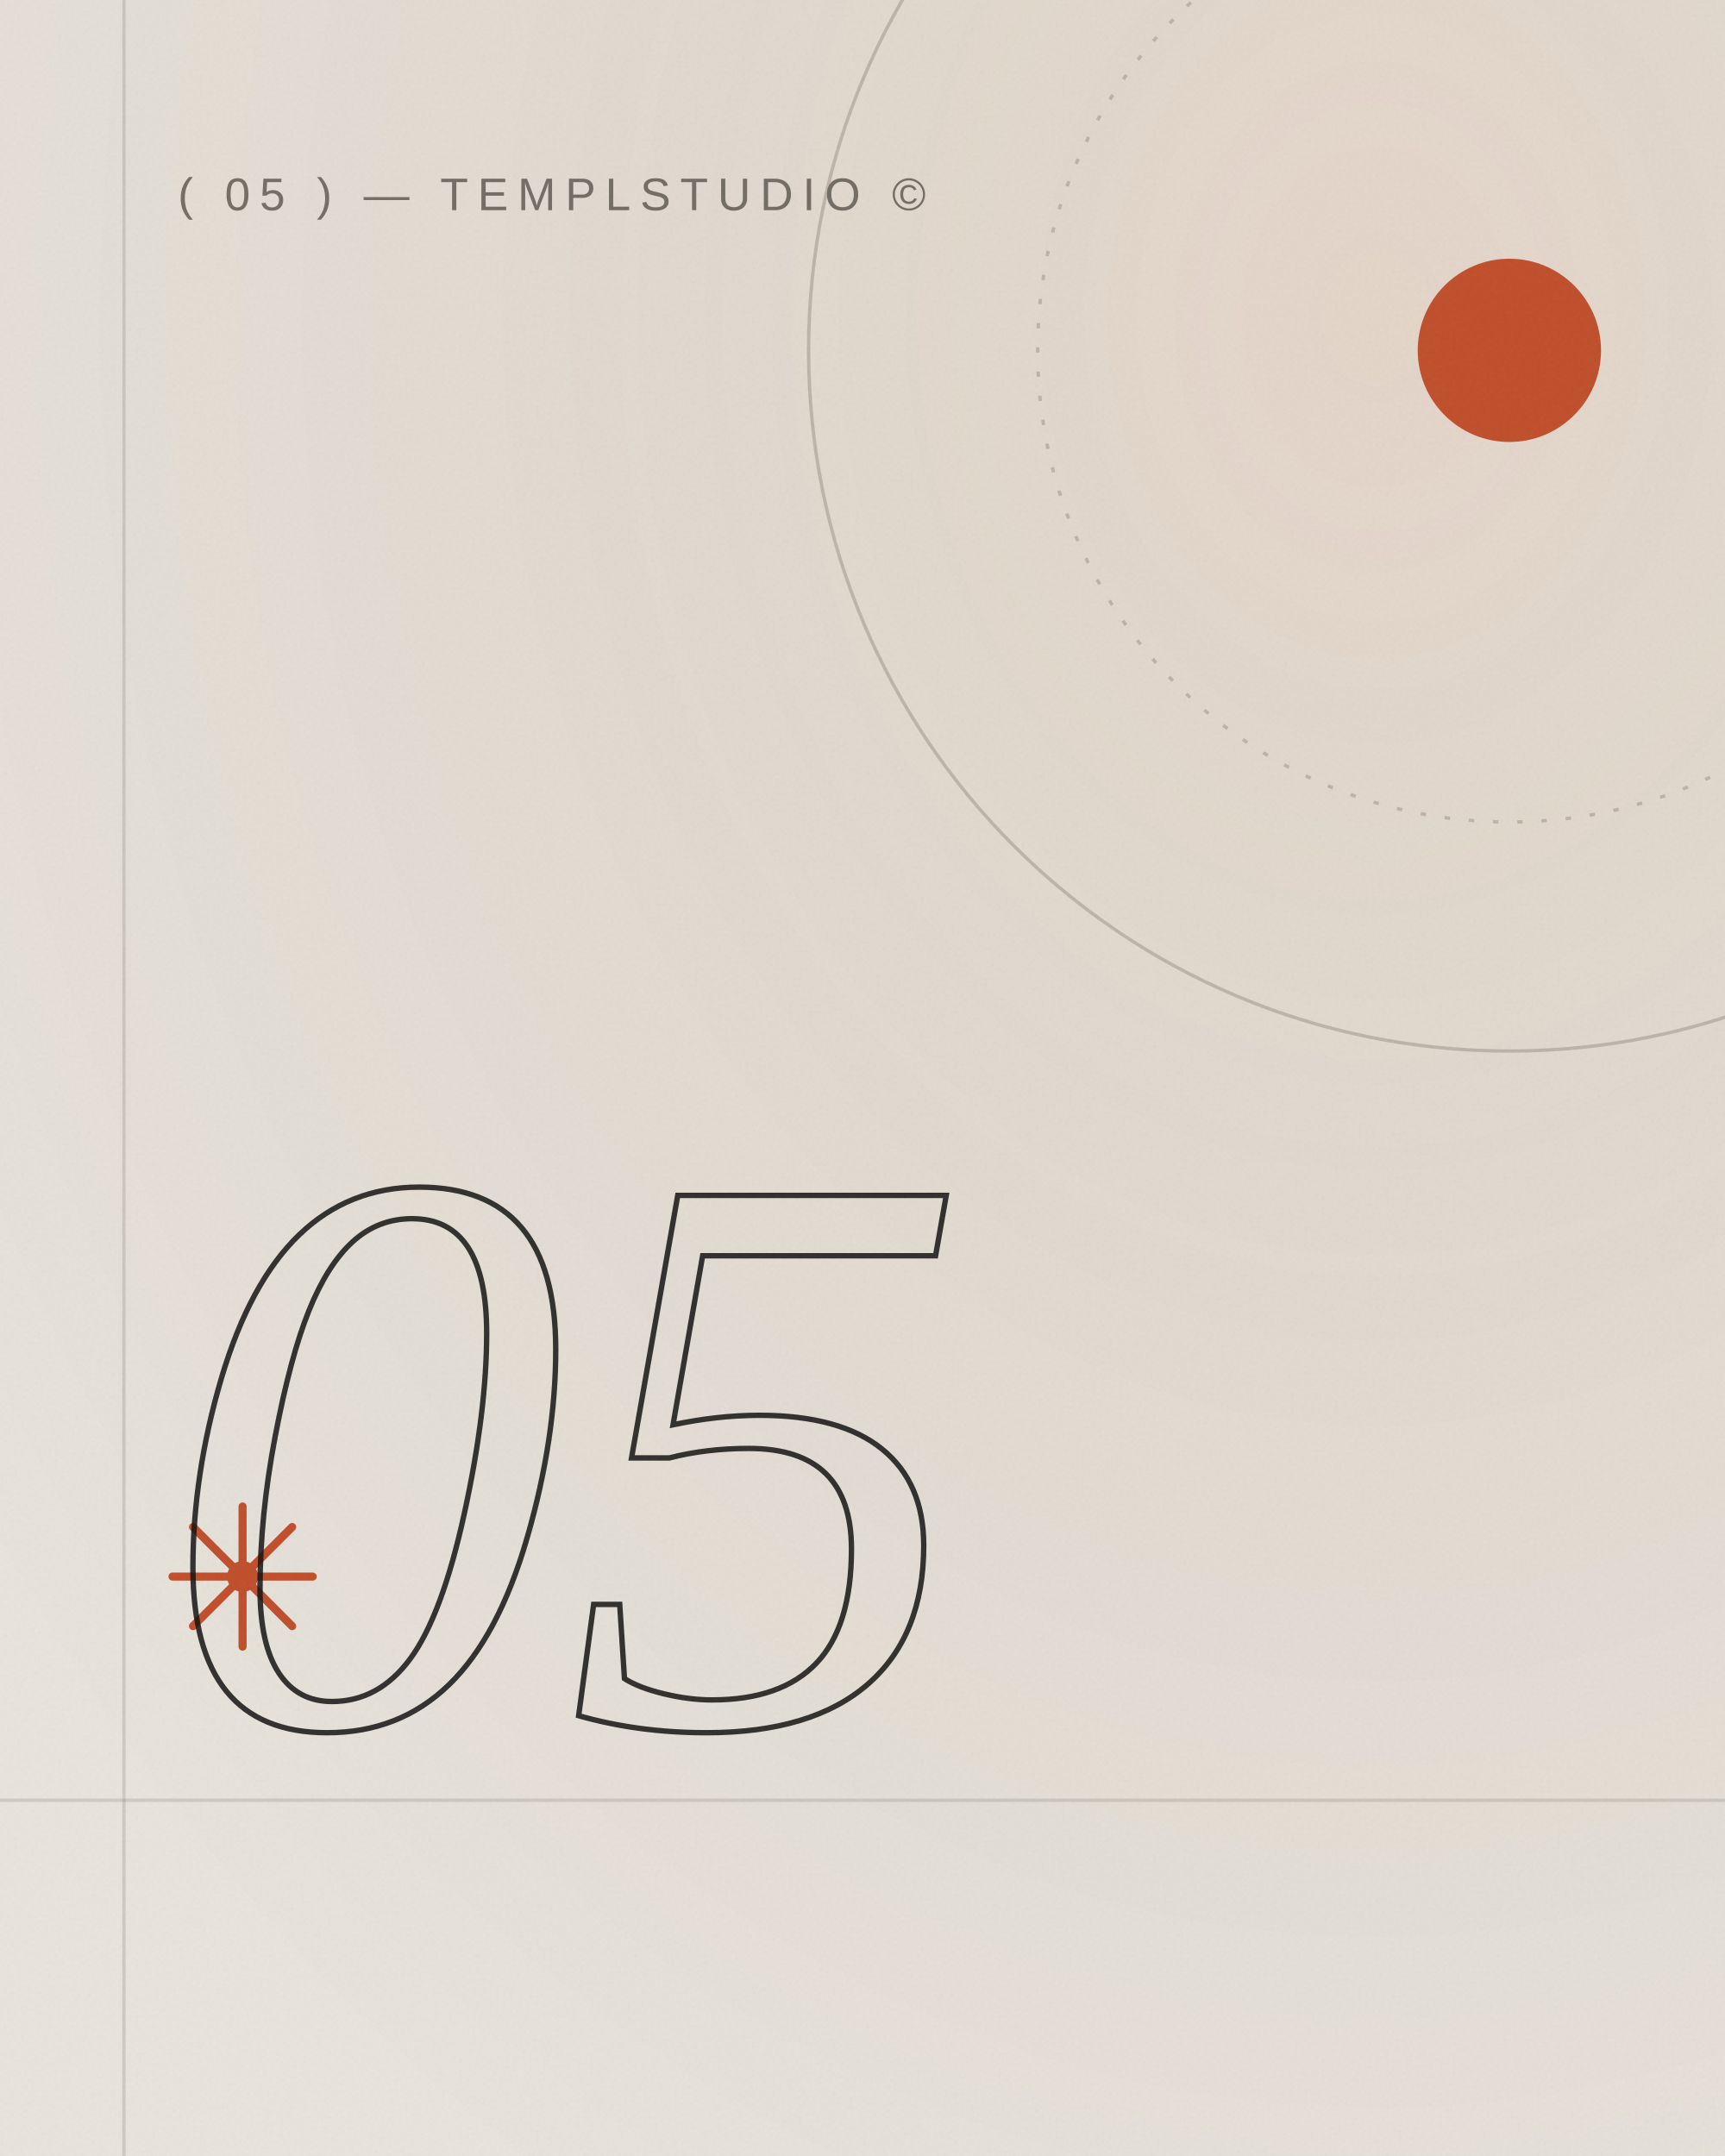
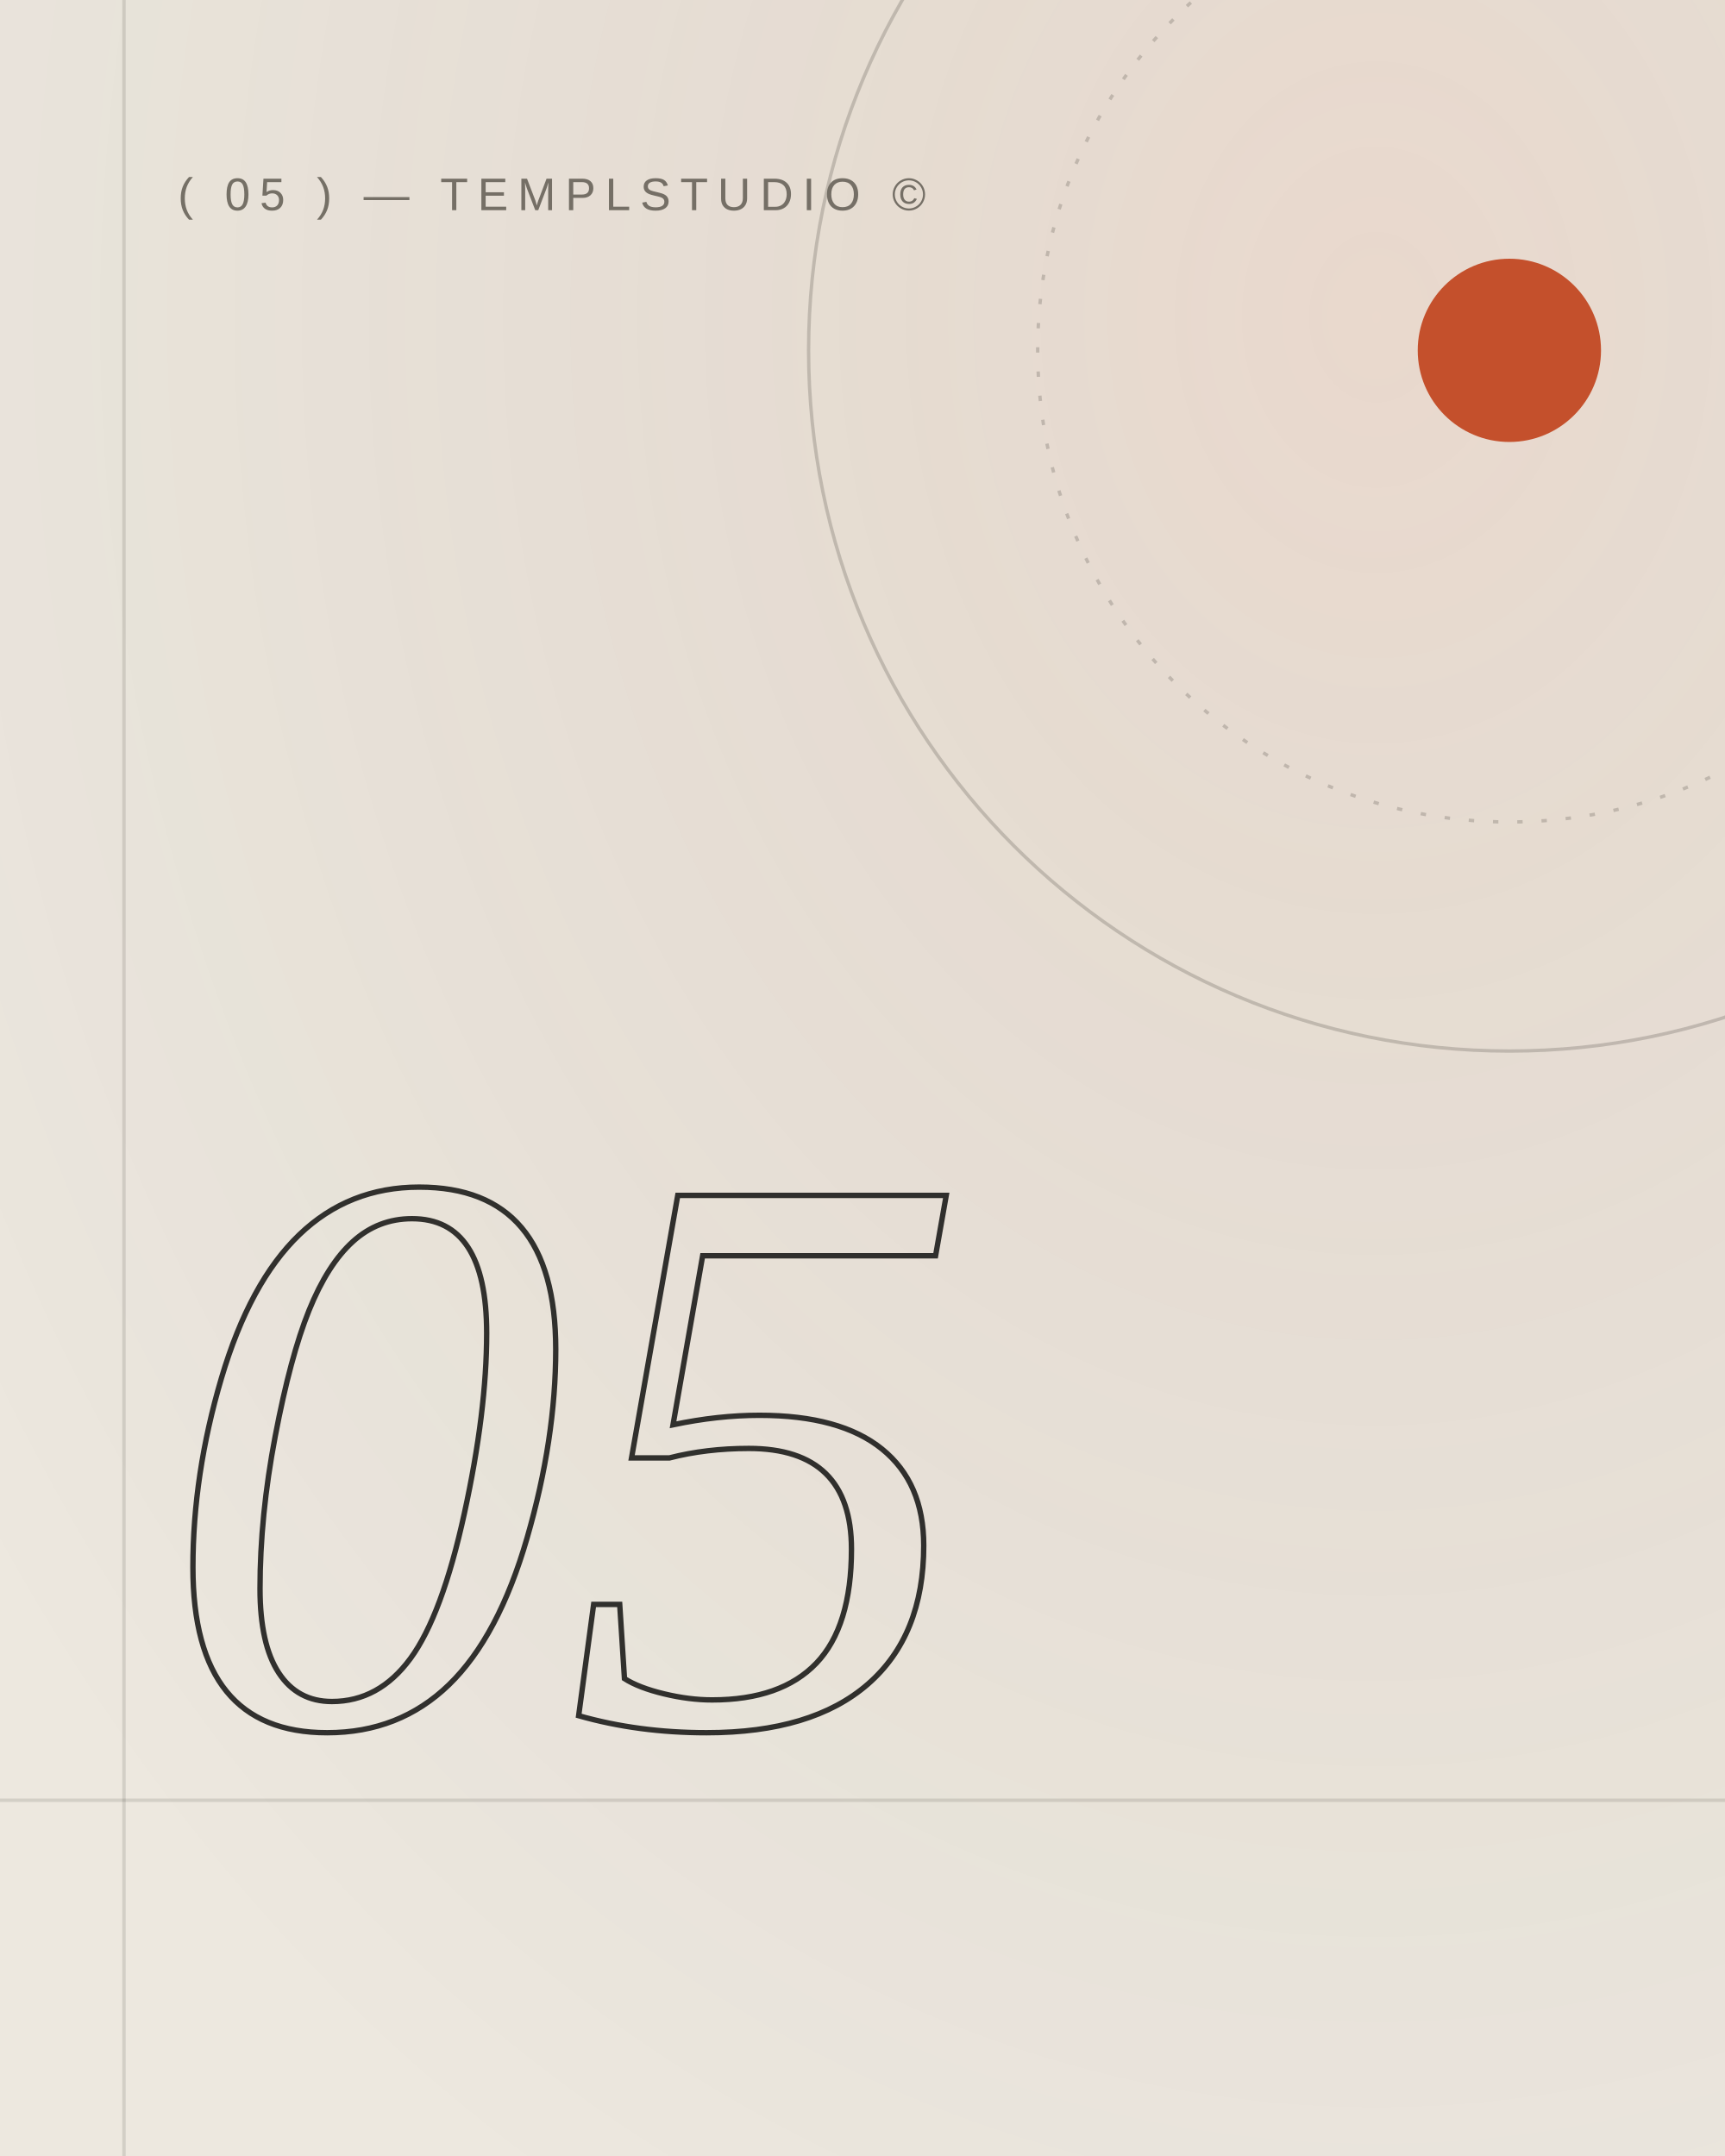
<svg xmlns="http://www.w3.org/2000/svg" width="640" height="800" viewBox="0 0 640 800">
  <defs>
-     <filter id="g" x="0" y="0" width="100%" height="100%">
-       <feTurbulence type="fractalNoise" baseFrequency="0.8" numOctaves="2" stitchTiles="stitch" />
-       <feColorMatrix type="saturate" values="0" />
-       <feComponentTransfer>
-         <feFuncA type="linear" slope="0.5" />
-       </feComponentTransfer>
-       <feComposite operator="over" in2="SourceGraphic" />
-     </filter>
    <radialGradient id="wash" cx="0.8" cy="0.15" r="1">
      <stop offset="0" stop-color="rgba(196,80,44,0.10)" />
      <stop offset="1" stop-color="rgba(0,0,0,0)" />
    </radialGradient>
  </defs>
  <rect width="640" height="800" fill="#EDE8DF" />
  <rect width="640" height="800" fill="url(#wash)" />
  <circle cx="560" cy="130" r="260" fill="none" stroke="rgba(17,17,16,0.18)" stroke-width="1.25" />
  <circle cx="560" cy="130" r="175" fill="none" stroke="rgba(17,17,16,0.18)" stroke-width="1.25" stroke-dasharray="2 7" />
  <line x1="0" y1="668" x2="640" y2="668" stroke="rgba(17,17,16,0.12)" stroke-width="1.25" />
  <line x1="46" y1="0" x2="46" y2="800" stroke="rgba(17,17,16,0.12)" stroke-width="1.25" />
  <circle cx="560" cy="130" r="34" fill="#C4502C" />
-   <g>
-     <line x1="90" y1="585" x2="116" y2="585" stroke="#C4502C" stroke-width="3" stroke-linecap="round" />
-     <line x1="90" y1="585" x2="108.385" y2="603.385" stroke="#C4502C" stroke-width="3" stroke-linecap="round" />
-     <line x1="90" y1="585" x2="90" y2="611" stroke="#C4502C" stroke-width="3" stroke-linecap="round" />
-     <line x1="90" y1="585" x2="71.615" y2="603.385" stroke="#C4502C" stroke-width="3" stroke-linecap="round" />
-     <line x1="90" y1="585" x2="64" y2="585" stroke="#C4502C" stroke-width="3" stroke-linecap="round" />
-     <line x1="90" y1="585" x2="71.615" y2="566.615" stroke="#C4502C" stroke-width="3" stroke-linecap="round" />
-     <line x1="90" y1="585" x2="90" y2="559" stroke="#C4502C" stroke-width="3" stroke-linecap="round" />
-     <line x1="90" y1="585" x2="108.385" y2="566.615" stroke="#C4502C" stroke-width="3" stroke-linecap="round" />
-     <circle cx="90" cy="585" r="5.72" fill="#C4502C" />
-   </g>
  <text x="66" y="78" font-family="'Helvetica Neue', Arial, sans-serif" font-size="17" letter-spacing="3.5" fill="rgba(112,106,97,0.95)">( 05 ) — TEMPLSTUDIO ©</text>
  <text x="60" y="640" font-family="Georgia, 'Times New Roman', serif" font-style="italic" font-size="300" fill="none" stroke="rgba(17,17,16,0.85)" stroke-width="2">05</text>
-   <rect width="640" height="800" filter="url(#g)" opacity="0.05" />
</svg>
